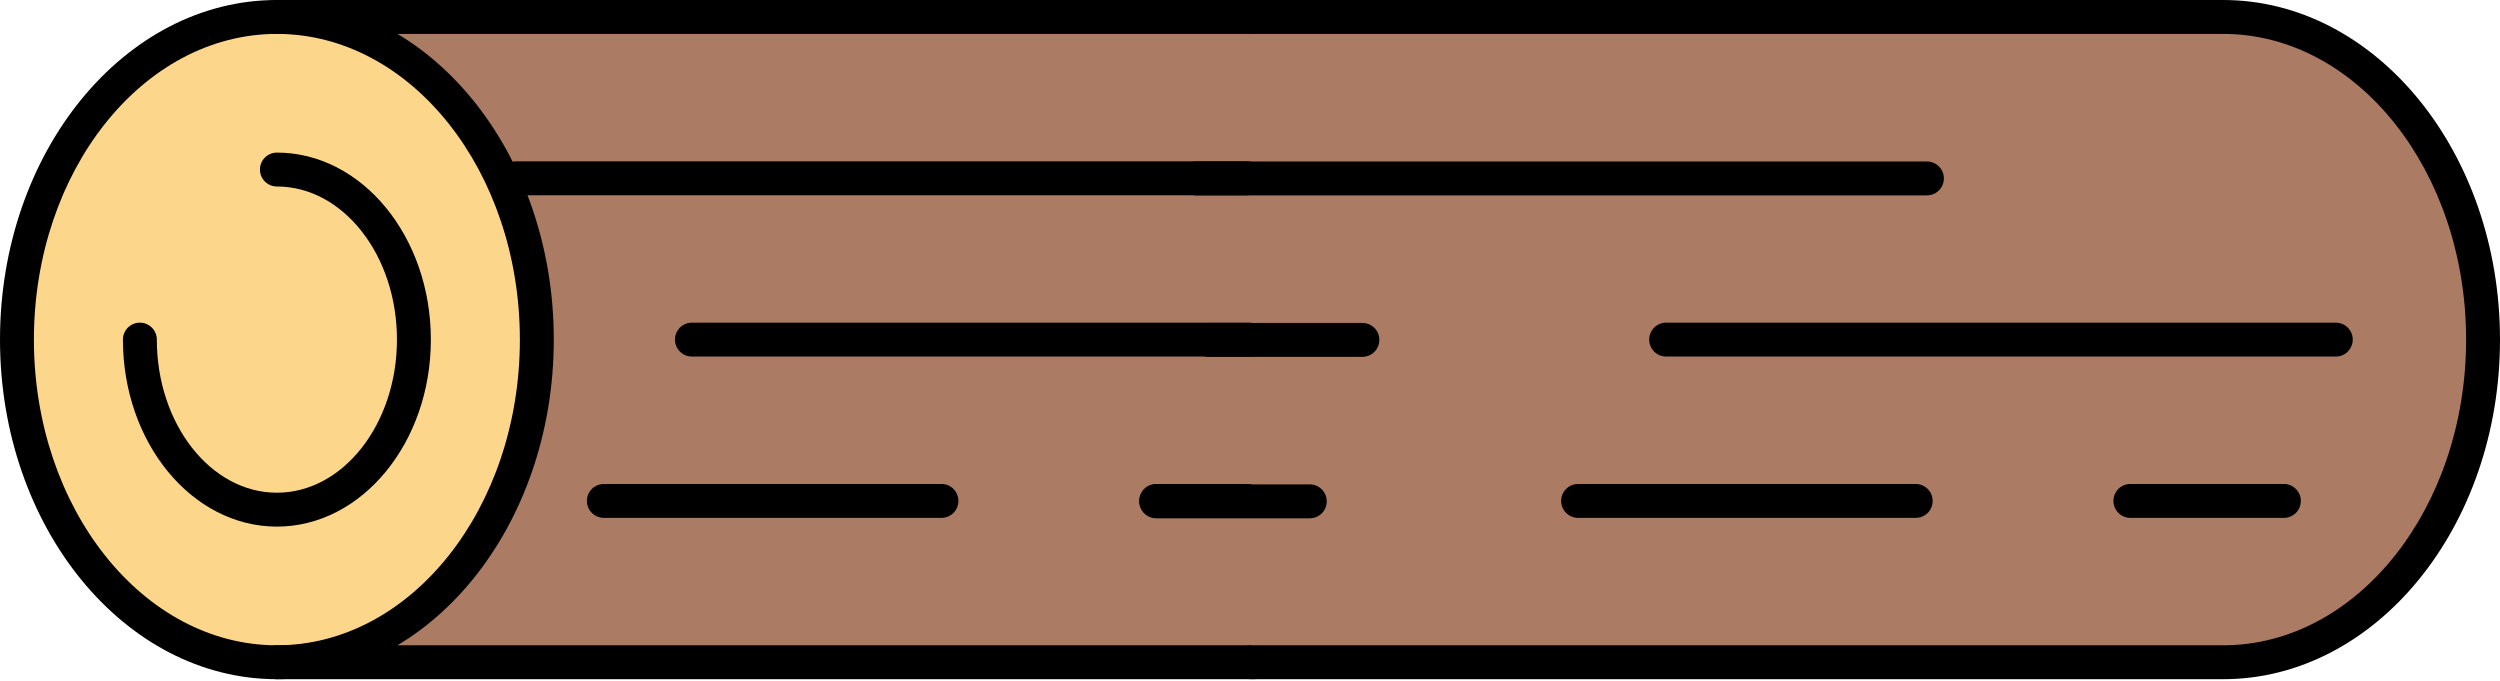
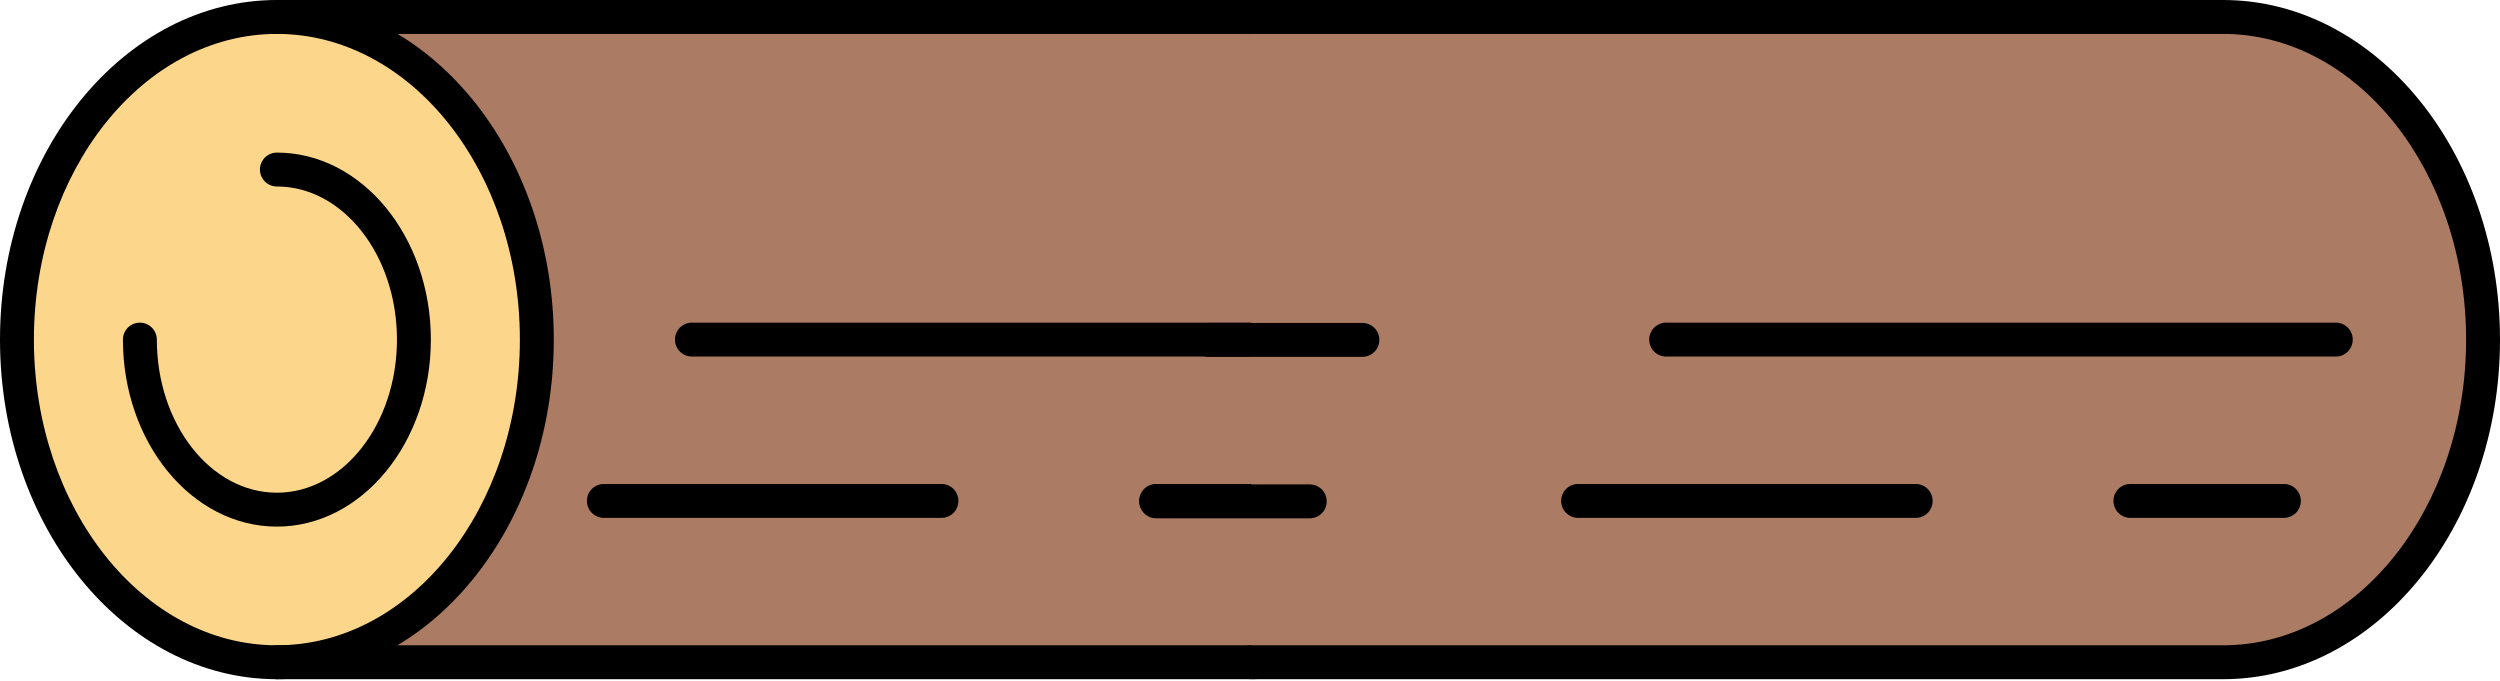
<svg xmlns="http://www.w3.org/2000/svg" width="1378" height="375" viewBox="0 0 1378 375" fill="none">
  <path d="M152.622 9.344H688.385C767.504 9.344 831.654 88.968 831.654 187.188C831.654 285.407 767.504 365.031 688.376 365.031H152.622" fill="#AB7B64" />
  <path d="M152.623 365.068C231.753 365.068 295.901 285.445 295.901 187.225C295.901 89.005 231.753 9.382 152.623 9.382C73.493 9.382 9.345 89.005 9.345 187.225C9.345 285.445 73.493 365.068 152.623 365.068Z" fill="#FCD68B" />
  <path d="M152.623 374.375C68.467 374.375 0 290.406 0 187.188C0 83.969 68.467 0 152.623 0C236.779 0 305.245 83.969 305.245 187.188C305.245 290.406 236.769 374.375 152.623 374.375ZM152.623 18.689C78.774 18.689 18.689 94.285 18.689 187.188C18.689 280.099 78.774 355.686 152.623 355.686C226.472 355.686 286.556 280.099 286.556 187.188C286.547 94.285 226.462 18.689 152.623 18.689Z" fill="black" />
  <path d="M152.623 290.266C105.826 290.266 67.757 244.03 67.757 187.188C67.757 182.02 71.943 177.843 77.101 177.843C82.259 177.843 86.446 182.02 86.446 187.188C86.446 233.714 116.133 271.577 152.623 271.577C189.113 271.577 218.8 233.714 218.8 187.188C218.8 140.662 189.113 102.798 152.623 102.798C147.465 102.798 143.279 98.621 143.279 93.454C143.279 88.286 147.465 84.109 152.623 84.109C199.42 84.109 237.489 130.346 237.489 187.188C237.489 244.03 199.411 290.266 152.623 290.266Z" fill="black" />
  <path d="M688.377 374.375H152.624C147.466 374.375 143.279 370.198 143.279 365.031C143.279 359.863 147.466 355.686 152.624 355.686H688.377C762.226 355.686 822.311 280.099 822.311 187.188C822.311 94.285 762.226 18.689 688.377 18.689H152.624C147.466 18.689 143.279 14.503 143.279 9.344C143.279 4.186 147.466 0 152.624 0H688.377C772.533 0 841 83.969 841 187.188C841 290.406 772.533 374.375 688.377 374.375Z" fill="black" />
  <path d="M750.489 196.532H381.383C376.225 196.532 372.039 192.355 372.039 187.188C372.039 182.02 376.225 177.843 381.383 177.843H750.489C755.656 177.843 759.833 182.02 759.833 187.188C759.833 192.355 755.656 196.532 750.489 196.532Z" fill="black" />
-   <path d="M687.395 107.62H284.612C279.454 107.62 275.268 103.443 275.268 98.276C275.268 93.108 279.454 88.931 284.612 88.931H687.386C692.553 88.931 696.73 93.108 696.73 98.276C696.73 103.443 692.553 107.62 687.395 107.62Z" fill="black" />
  <path d="M518.925 285.454H332.849C327.691 285.454 323.505 281.277 323.505 276.109C323.505 270.942 327.691 266.765 332.849 266.765H518.925C524.092 266.765 528.269 270.942 528.269 276.109C528.269 281.277 524.092 285.454 518.925 285.454Z" fill="black" />
  <path d="M721.875 285.454H637.271C632.103 285.454 627.926 281.277 627.926 276.109C627.926 270.942 632.103 266.765 637.271 266.765H721.875C727.043 266.765 731.22 270.942 731.22 276.109C731.22 281.277 727.043 285.454 721.875 285.454Z" fill="black" />
  <path d="M689.622 9.344H1225.38C1304.5 9.344 1368.65 88.968 1368.65 187.188C1368.65 285.407 1304.5 365.031 1225.38 365.031H689.622" fill="#AB7B64" />
  <path d="M1225.38 374.375H689.624C684.466 374.375 680.279 370.198 680.279 365.031C680.279 359.863 684.466 355.686 689.624 355.686H1225.38C1299.23 355.686 1359.31 280.099 1359.31 187.188C1359.31 94.285 1299.23 18.689 1225.38 18.689H689.624C684.466 18.689 680.279 14.503 680.279 9.344C680.279 4.186 684.466 0 689.624 0H1225.38C1309.53 0 1378 83.969 1378 187.188C1378 290.406 1309.53 374.375 1225.38 374.375Z" fill="black" />
  <path d="M1287.49 196.532H918.383C913.225 196.532 909.039 192.355 909.039 187.188C909.039 182.02 913.225 177.843 918.383 177.843H1287.49C1292.66 177.843 1296.83 182.02 1296.83 187.188C1296.83 192.355 1292.66 196.532 1287.49 196.532Z" fill="black" />
-   <path d="M1062.13 107.689H659.344C654.186 107.689 650 103.512 650 98.344C650 93.177 654.186 89 659.344 89H1062.12C1067.28 89 1071.46 93.177 1071.46 98.344C1071.46 103.512 1067.28 107.689 1062.13 107.689Z" fill="black" />
  <path d="M1055.93 285.454H869.849C864.691 285.454 860.505 281.277 860.505 276.109C860.505 270.942 864.691 266.765 869.849 266.765H1055.93C1061.09 266.765 1065.27 270.942 1065.27 276.109C1065.27 281.277 1061.09 285.454 1055.93 285.454Z" fill="black" />
  <path d="M1258.87 285.454H1174.27C1169.1 285.454 1164.93 281.277 1164.93 276.109C1164.93 270.942 1169.1 266.765 1174.27 266.765H1258.87C1264.04 266.765 1268.22 270.942 1268.22 276.109C1268.22 281.277 1264.04 285.454 1258.87 285.454Z" fill="black" />
  <path d="M721.949 285.689H637.344C632.177 285.689 628 281.512 628 276.344C628 271.177 632.177 267 637.344 267H721.949C727.116 267 731.293 271.177 731.293 276.344C731.293 281.512 727.116 285.689 721.949 285.689Z" fill="black" />
  <path d="M750.949 196.689H666.344C661.177 196.689 657 192.512 657 187.344C657 182.177 661.177 178 666.344 178H750.949C756.116 178 760.293 182.177 760.293 187.344C760.293 192.512 756.116 196.689 750.949 196.689Z" fill="black" />
</svg>
